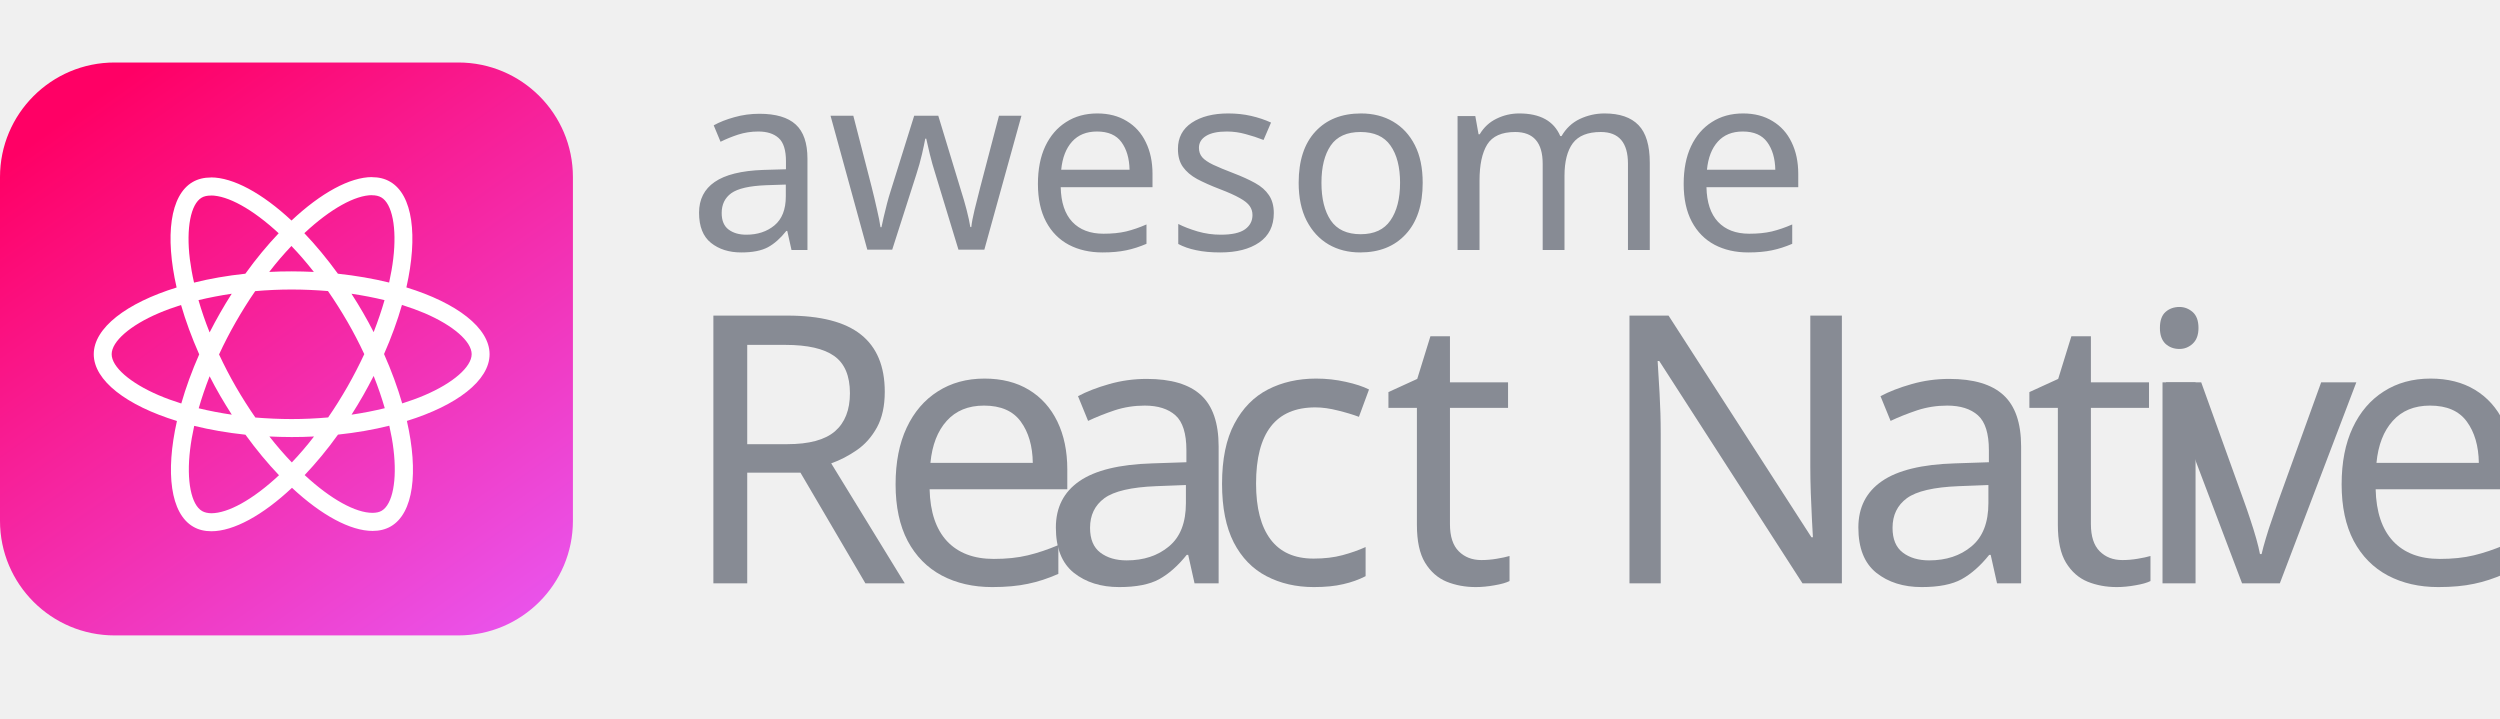
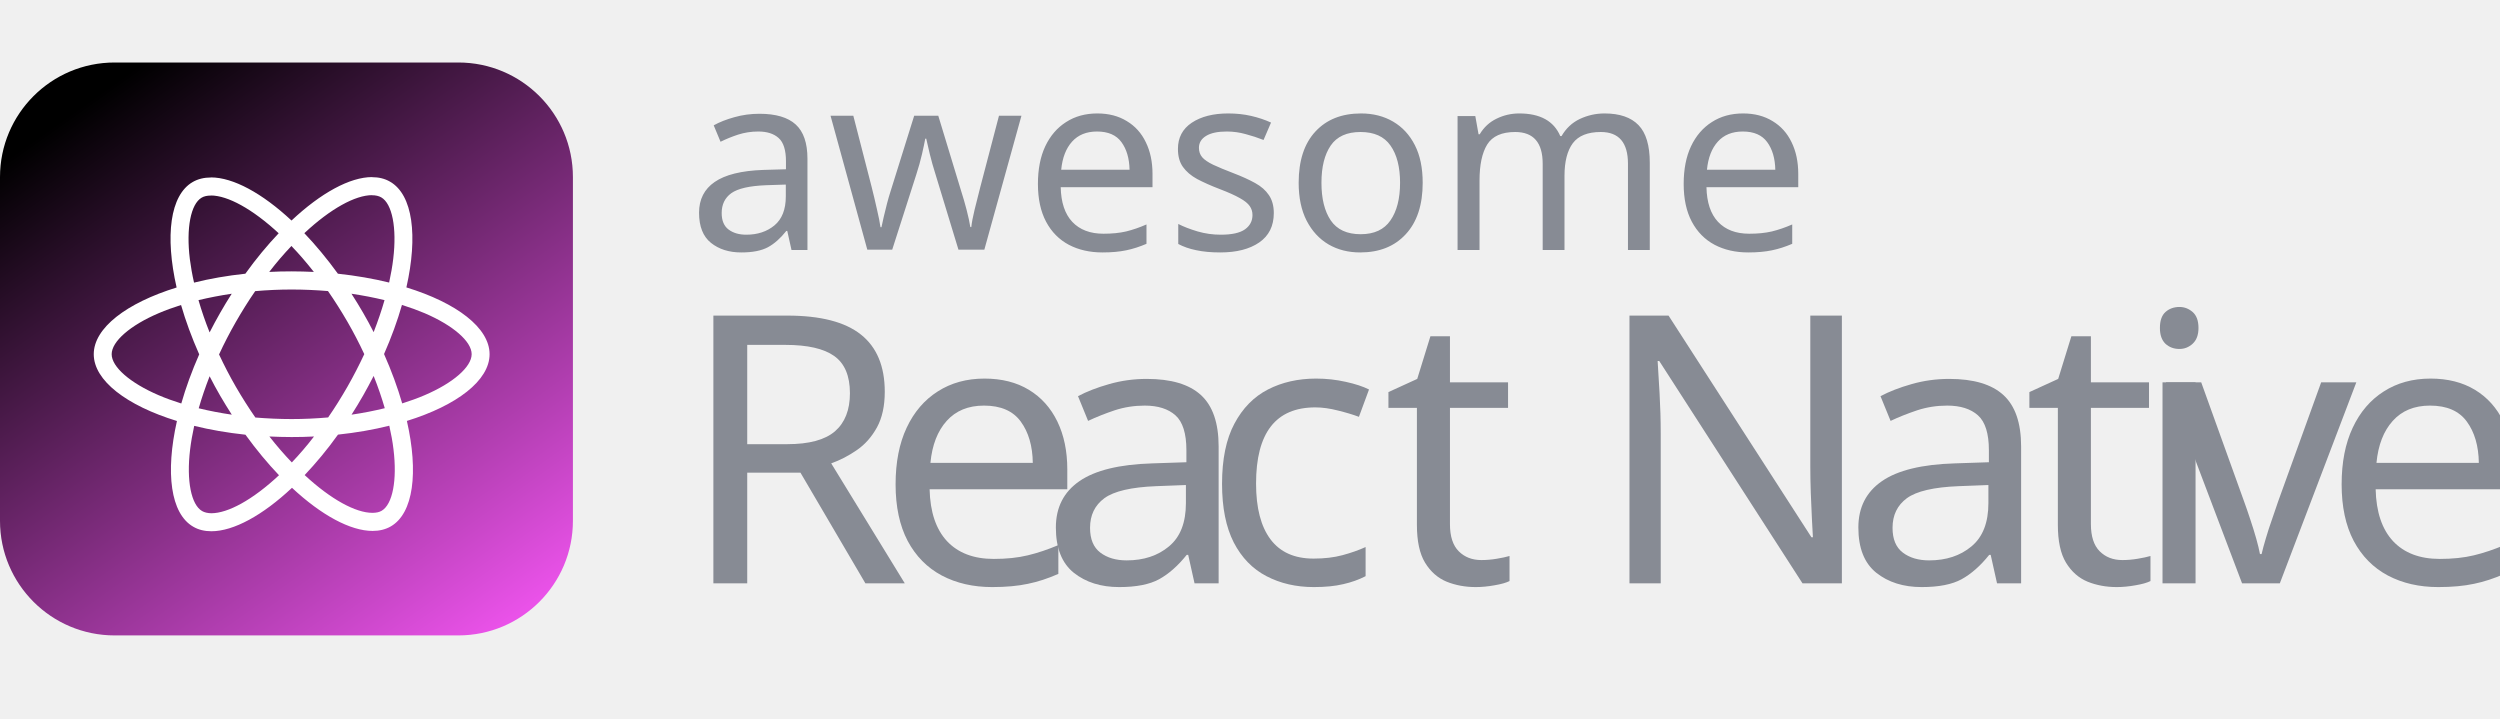
<svg xmlns="http://www.w3.org/2000/svg" width="240px" height="69px" viewBox="0 0 240 69" version="1.1">
  <defs>
    <linearGradient x1="7.046%" y1="13.017%" x2="74.142%" y2="107.691%" id="linearGradient-1">
-       <stop stop-color="#FF0065" offset="0%" />
+       <stop stop-color="##41DF12" offset="0%" />
      <stop stop-color="#EA52E9" offset="100%" />
    </linearGradient>
  </defs>
  <g id="awesome" stroke="none" stroke-width="1" fill="none" fill-rule="evenodd">
    <text font-family="AvenirNext-UltraLight, Avenir Next" font-size="24" font-weight="200" fill="#878B94">
      <tspan x="66" y="24">awesome</tspan>
    </text>
    <text id="React-Native" font-family="AvenirNext-Regular, Avenir Next" font-size="36" font-weight="normal" letter-spacing="-3.4" fill="#878B94">
      <tspan x="65" y="56">Re</tspan>
      <tspan x="99.708" y="56" letter-spacing="-3.6">a</tspan>
      <tspan x="115.332" y="56" letter-spacing="0.1">ct</tspan>
      <tspan x="144.944" y="56" letter-spacing="-1"> </tspan>
      <tspan x="152.944" y="56" letter-spacing="-3.7">N</tspan>
      <tspan x="176.748" y="56" letter-spacing="-2.7">ati</tspan>
      <tspan x="207.924" y="56">ve</tspan>
    </text>
    <rect id="Rectangle" fill="url(#linearGradient-1)" x="0" y="6" width="55" height="55" rx="11" />
    <g id="React-icon" transform="translate(9, 17)" fill="#FFFFFF" fill-rule="nonzero">
      <path d="M38,17.004 C38,14.475 34.848,12.078 30.014,10.591 C31.13,5.642 30.634,1.704 28.45,0.444 C27.946,0.148 27.358,0.008 26.715,0.008 L26.715,1.743 C27.071,1.743 27.358,1.813 27.598,1.946 C28.651,2.553 29.108,4.864 28.752,7.837 C28.667,8.568 28.527,9.339 28.357,10.125 C26.839,9.751 25.181,9.463 23.438,9.276 C22.393,7.837 21.308,6.529 20.216,5.385 C22.741,3.027 25.111,1.735 26.722,1.735 L26.722,0 C26.722,0 26.722,0 26.722,0 C24.592,0 21.804,1.525 18.985,4.171 C16.165,1.541 13.377,0.031 11.247,0.031 L11.247,1.767 C12.85,1.767 15.228,3.051 17.753,5.393 C16.669,6.537 15.584,7.837 14.554,9.276 C12.804,9.463 11.146,9.751 9.628,10.132 C9.45,9.354 9.318,8.599 9.225,7.875 C8.861,4.903 9.31,2.591 10.356,1.977 C10.588,1.837 10.89,1.774 11.247,1.774 L11.247,0.039 C11.247,0.039 11.247,0.039 11.247,0.039 C10.596,0.039 10.007,0.179 9.496,0.475 C7.32,1.735 6.832,5.665 7.955,10.599 C3.137,12.093 0,14.482 0,17.004 C0,19.533 3.152,21.93 7.986,23.416 C6.87,28.366 7.366,32.304 9.55,33.564 C10.054,33.86 10.642,34 11.293,34 C13.423,34 16.212,32.475 19.031,29.829 C21.85,32.459 24.639,33.969 26.769,33.969 C27.419,33.969 28.008,33.829 28.519,33.533 C30.696,32.272 31.184,28.342 30.061,23.409 C34.863,21.922 38,19.525 38,17.004 Z M27.915,11.813 C27.629,12.817 27.272,13.852 26.87,14.887 C26.552,14.265 26.219,13.642 25.855,13.019 C25.499,12.397 25.119,11.79 24.74,11.198 C25.839,11.362 26.901,11.564 27.915,11.813 Z M24.368,20.101 C23.764,21.152 23.144,22.148 22.501,23.074 C21.347,23.175 20.177,23.23 19,23.23 C17.83,23.23 16.661,23.175 15.514,23.082 C14.872,22.156 14.244,21.167 13.64,20.125 C13.051,19.105 12.517,18.07 12.029,17.027 C12.509,15.984 13.051,14.942 13.632,13.922 C14.236,12.872 14.856,11.875 15.499,10.949 C16.653,10.848 17.823,10.794 19,10.794 C20.17,10.794 21.339,10.848 22.486,10.942 C23.128,11.868 23.756,12.856 24.36,13.899 C24.949,14.918 25.483,15.953 25.971,16.996 C25.483,18.039 24.949,19.082 24.368,20.101 Z M26.87,19.089 C27.288,20.132 27.644,21.175 27.938,22.187 C26.924,22.436 25.855,22.646 24.747,22.809 C25.127,22.21 25.506,21.595 25.863,20.965 C26.219,20.342 26.552,19.712 26.87,19.089 Z M19.015,27.393 C18.295,26.646 17.575,25.813 16.862,24.903 C17.559,24.934 18.272,24.957 18.992,24.957 C19.72,24.957 20.441,24.942 21.146,24.903 C20.448,25.813 19.728,26.646 19.015,27.393 Z M13.253,22.809 C12.153,22.646 11.092,22.444 10.077,22.195 C10.364,21.191 10.72,20.156 11.123,19.121 C11.44,19.743 11.773,20.366 12.137,20.988 C12.501,21.611 12.873,22.218 13.253,22.809 Z M18.977,6.615 C19.697,7.362 20.417,8.195 21.13,9.105 C20.433,9.074 19.72,9.051 19,9.051 C18.272,9.051 17.552,9.066 16.847,9.105 C17.544,8.195 18.264,7.362 18.977,6.615 Z M13.245,11.198 C12.865,11.798 12.486,12.412 12.13,13.043 C11.773,13.665 11.44,14.288 11.123,14.911 C10.704,13.868 10.348,12.825 10.054,11.813 C11.068,11.572 12.137,11.362 13.245,11.198 Z M6.235,20.942 C3.493,19.767 1.72,18.226 1.72,17.004 C1.72,15.782 3.493,14.233 6.235,13.066 C6.901,12.778 7.629,12.521 8.381,12.28 C8.822,13.805 9.403,15.393 10.124,17.019 C9.411,18.638 8.838,20.218 8.404,21.735 C7.637,21.494 6.909,21.23 6.235,20.942 Z M10.402,32.062 C9.349,31.455 8.892,29.144 9.248,26.171 C9.333,25.44 9.473,24.669 9.643,23.883 C11.161,24.257 12.819,24.545 14.562,24.732 C15.607,26.171 16.692,27.479 17.784,28.623 C15.259,30.981 12.889,32.272 11.278,32.272 C10.929,32.265 10.635,32.195 10.402,32.062 Z M28.775,26.132 C29.139,29.105 28.69,31.416 27.644,32.031 C27.412,32.171 27.11,32.233 26.753,32.233 C25.15,32.233 22.772,30.949 20.247,28.607 C21.331,27.463 22.416,26.163 23.446,24.724 C25.196,24.537 26.854,24.249 28.372,23.868 C28.55,24.654 28.69,25.409 28.775,26.132 Z M31.757,20.942 C31.091,21.23 30.363,21.486 29.611,21.728 C29.17,20.202 28.589,18.615 27.869,16.988 C28.581,15.37 29.155,13.79 29.588,12.272 C30.355,12.514 31.083,12.778 31.765,13.066 C34.507,14.241 36.28,15.782 36.28,17.004 C36.273,18.226 34.499,19.774 31.757,20.942 Z" id="Shape" />
    </g>
  </g>
</svg>
